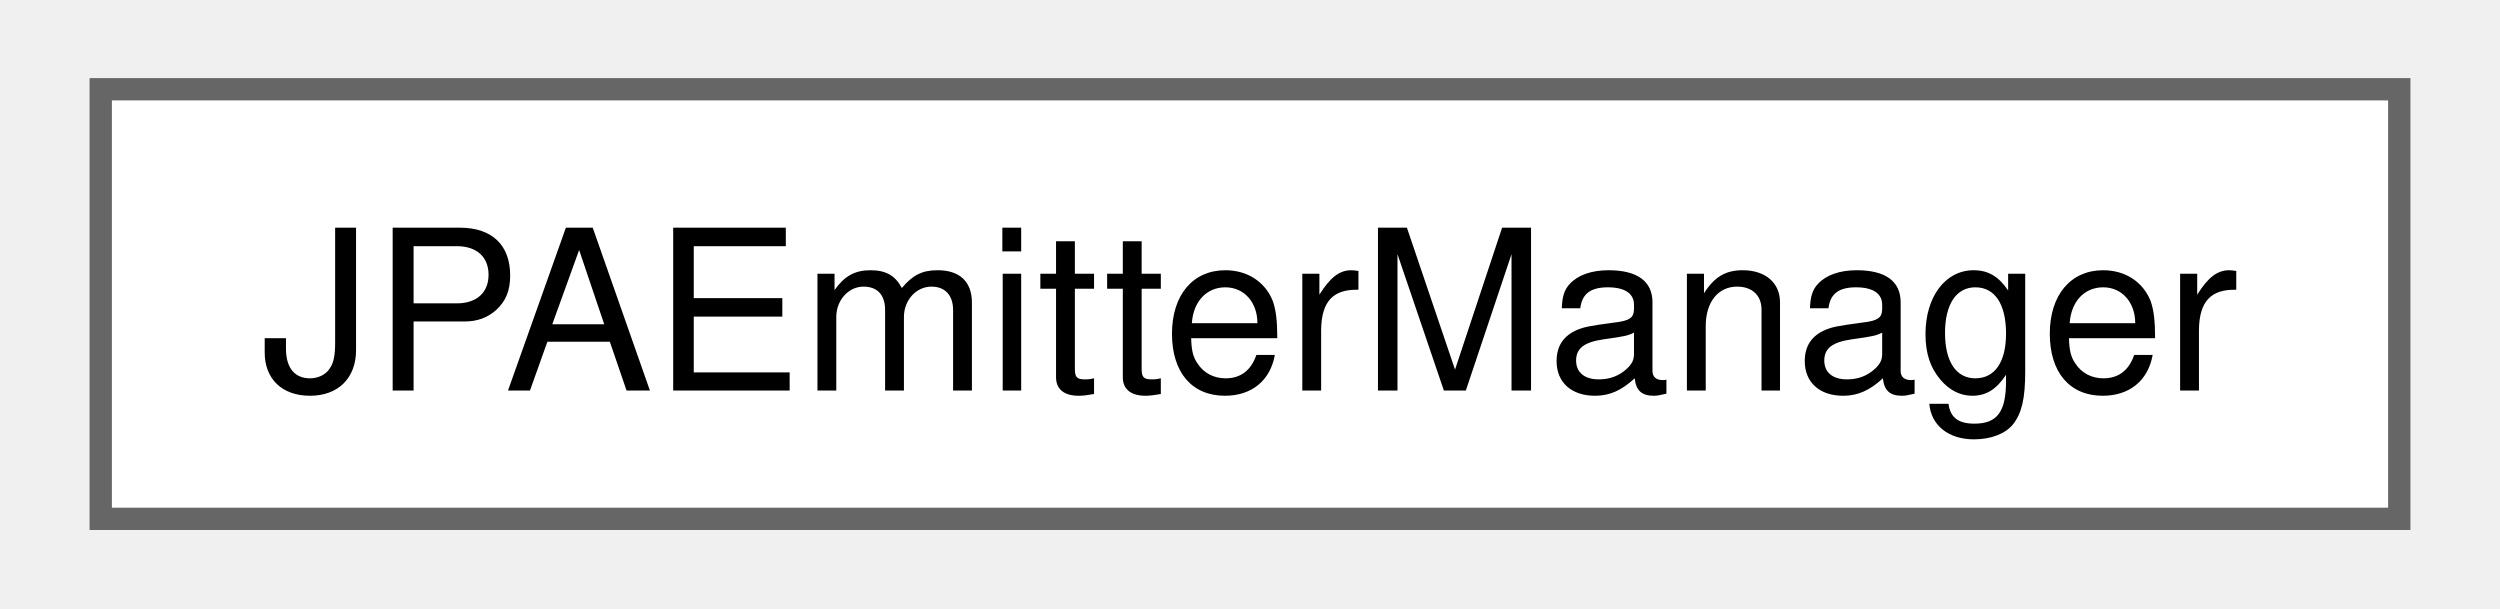
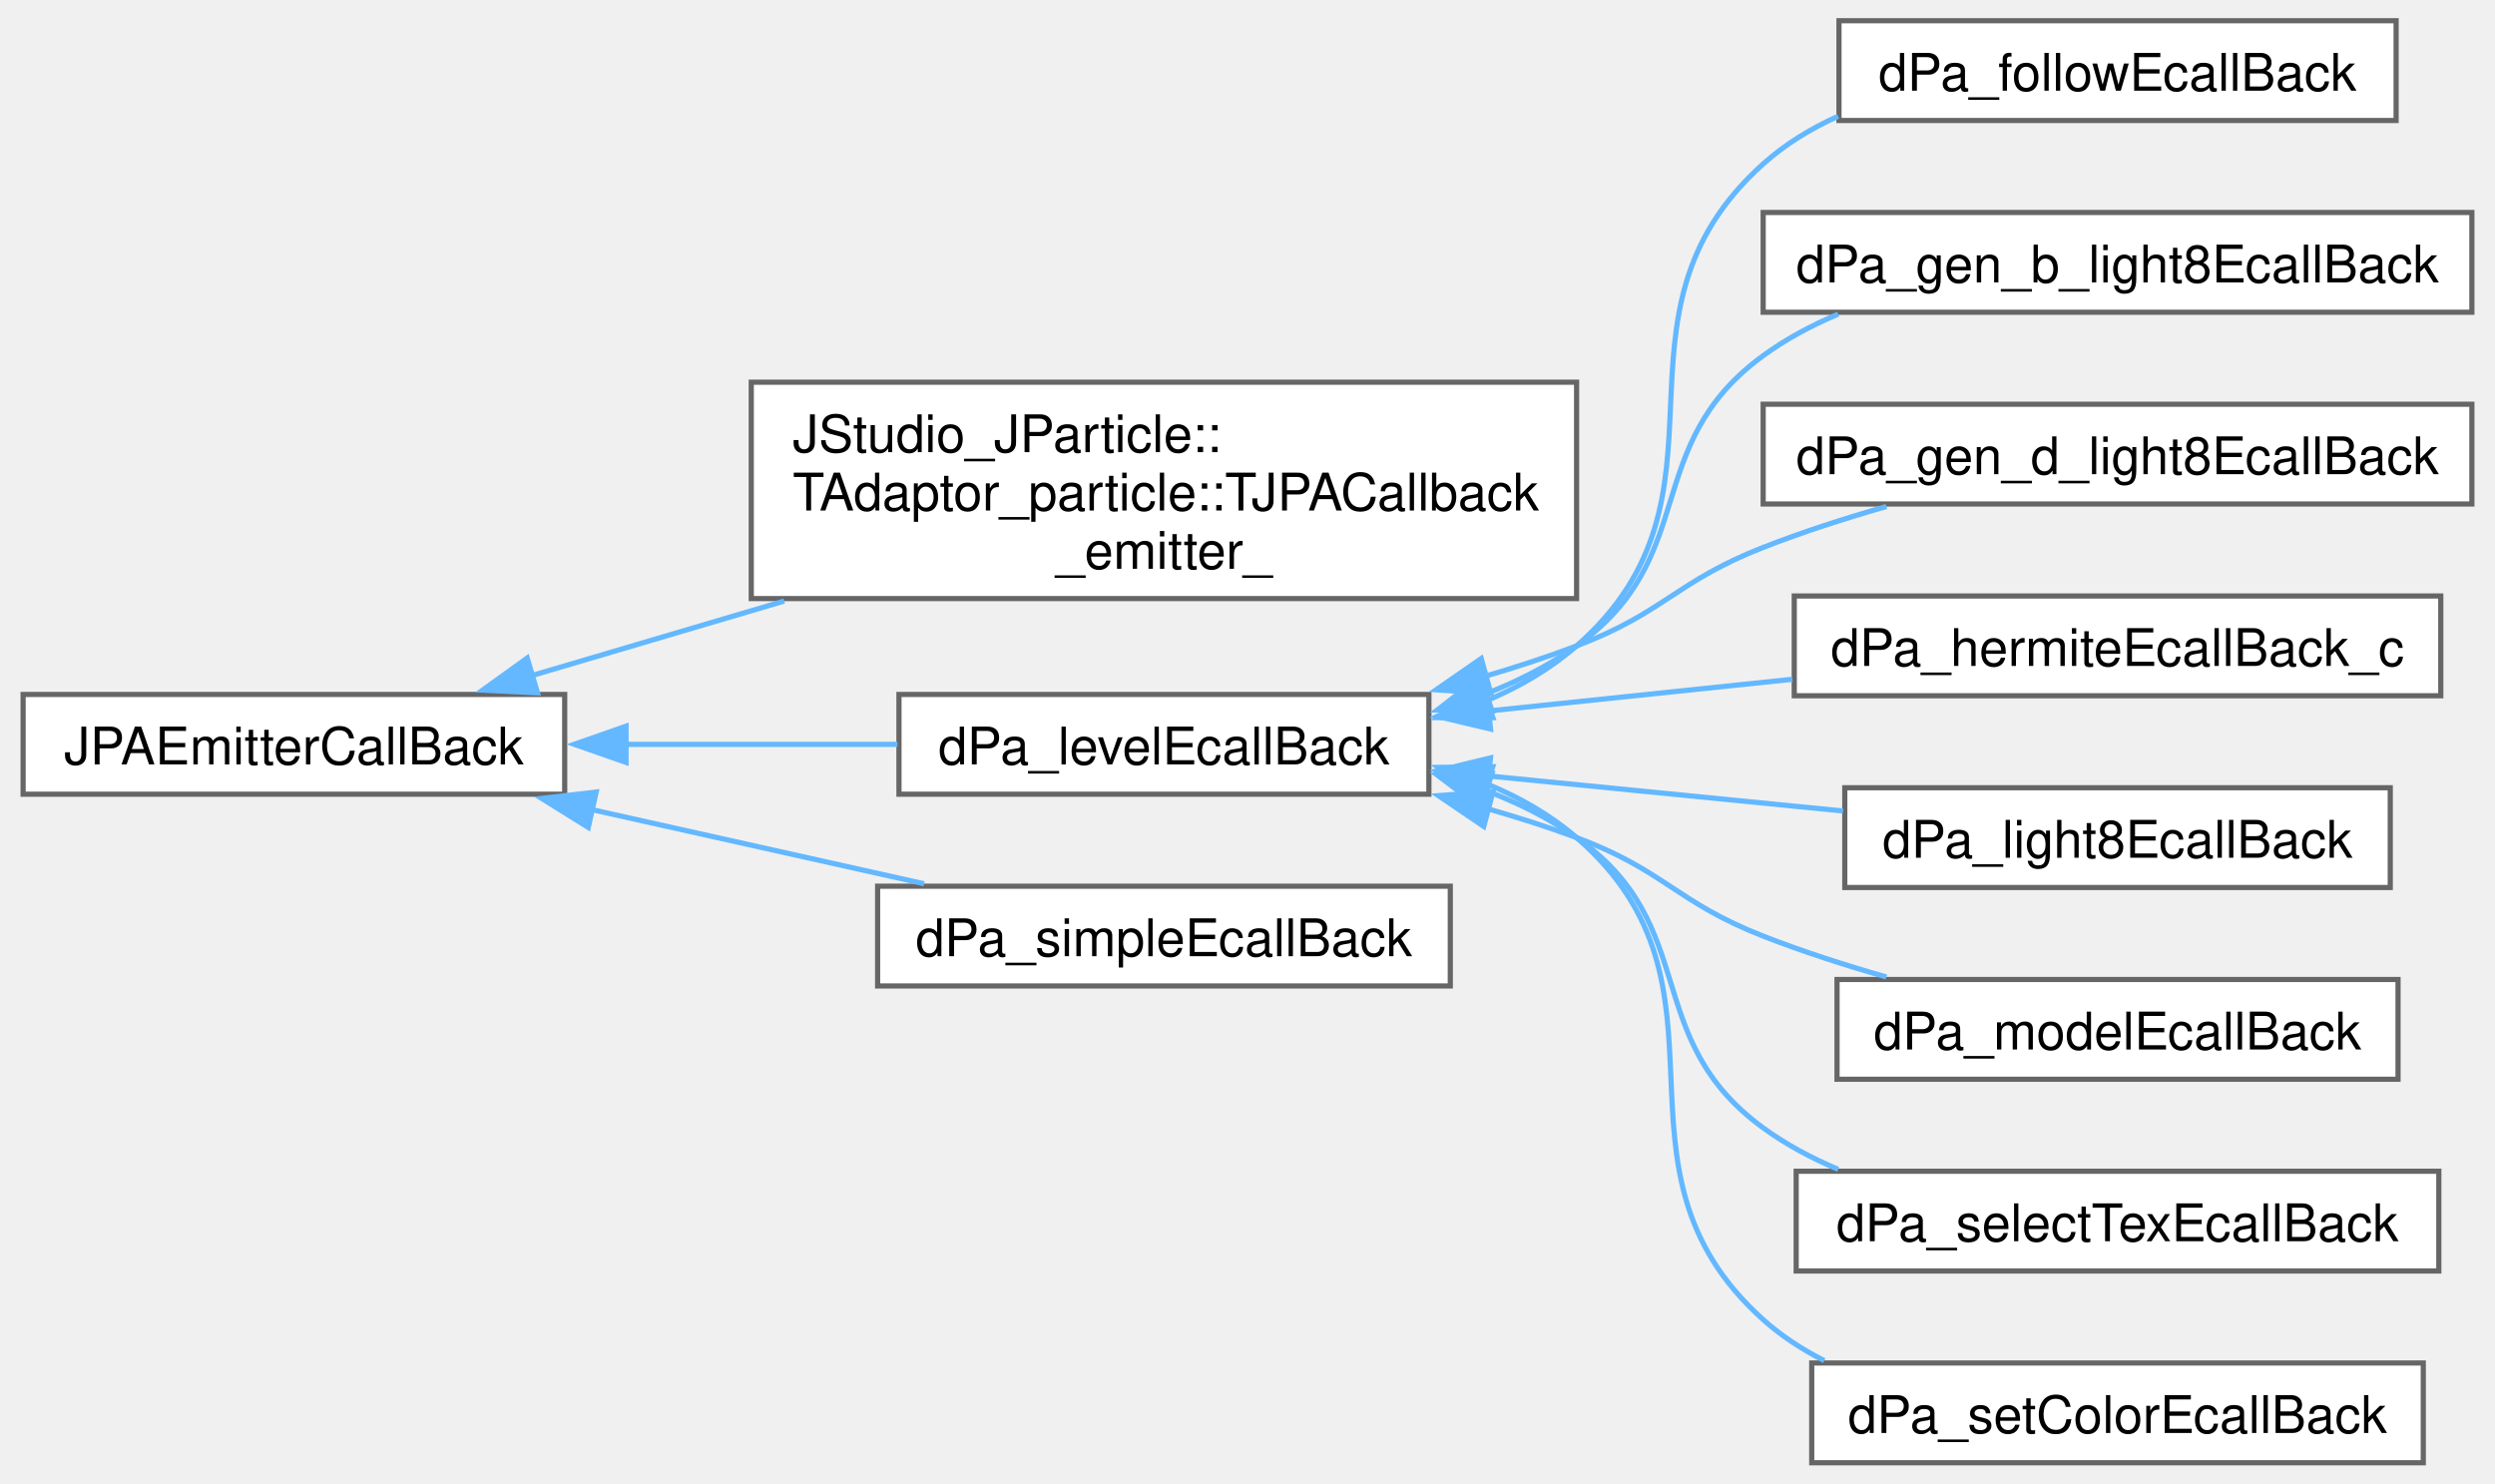
- <svg xmlns="http://www.w3.org/2000/svg" xmlns:xlink="http://www.w3.org/1999/xlink" width="111pt" height="27pt" viewBox="0.00 0.00 111.00 27.25">
-   <g id="graph0" class="graph" transform="scale(1 1) rotate(0) translate(4 23.25)">
+ <svg xmlns="http://www.w3.org/2000/svg" xmlns:xlink="http://www.w3.org/1999/xlink" width="481pt" height="286pt" viewBox="0.00 0.00 480.50 286.25">
+   <g id="graph0" class="graph" transform="scale(1 1) rotate(0) translate(4 282.25)">
    <g id="Node000000" class="node">
      <g id="a_Node000000">
-         <a xlink:href="classJPAEmitterManager.html" target="_top" xlink:title=" ">
-           <polygon fill="white" stroke="#666666" points="103,-19.25 0,-19.25 0,0 103,0 103,-19.25" />
-           <text text-anchor="middle" x="51.5" y="-5.75" font-family="Helvetica,sans-Serif" font-size="10.00">JPAEmitterManager</text>
+         <a xlink:href="classJPAEmitterCallBack.html" target="_top" xlink:title=" ">
+           <polygon fill="white" stroke="#666666" points="104.5,-148.25 0,-148.25 0,-129 104.5,-129 104.5,-148.25" />
+           <text text-anchor="middle" x="52.25" y="-134.75" font-family="Helvetica,sans-Serif" font-size="10.00">JPAEmitterCallBack</text>
+         </a>
+       </g>
+     </g>
+     <g id="Node000001" class="node">
+       <g id="a_Node000001">
+         <a xlink:href="structJStudio__JParticle_1_1TAdaptor__particle_1_1TJPACallback__emitter__.html" target="_top" xlink:title=" ">
+           <polygon fill="white" stroke="#666666" points="299.75,-208.5 140.5,-208.5 140.5,-166.75 299.75,-166.75 299.75,-208.5" />
+           <text text-anchor="start" x="148.5" y="-195" font-family="Helvetica,sans-Serif" font-size="10.00">JStudio_JParticle::</text>
+           <text text-anchor="start" x="148.5" y="-183.75" font-family="Helvetica,sans-Serif" font-size="10.00">TAdaptor_particle::TJPACallback</text>
+           <text text-anchor="middle" x="220.12" y="-172.5" font-family="Helvetica,sans-Serif" font-size="10.00">_emitter_</text>
+         </a>
+       </g>
+     </g>
+     <g id="edge1378_Node000000_Node000001" class="edge">
+       <g id="a_edge1378_Node000000_Node000001">
+         <a xlink:title=" ">
+           <path fill="none" stroke="#63b8ff" d="M98.23,-151.91C113.23,-156.34 130.34,-161.4 146.87,-166.28" />
+           <polygon fill="#63b8ff" stroke="#63b8ff" points="99.25,-148.56 88.67,-149.09 97.27,-155.28 99.25,-148.56" />
+         </a>
+       </g>
+     </g>
+     <g id="Node000002" class="node">
+       <g id="a_Node000002">
+         <a xlink:href="classdPa__levelEcallBack.html" target="_top" xlink:title=" ">
+           <polygon fill="white" stroke="#666666" points="271.25,-148.25 169,-148.25 169,-129 271.25,-129 271.25,-148.25" />
+           <text text-anchor="middle" x="220.12" y="-134.75" font-family="Helvetica,sans-Serif" font-size="10.00">dPa_levelEcallBack</text>
+         </a>
+       </g>
+     </g>
+     <g id="edge1379_Node000000_Node000002" class="edge">
+       <g id="a_edge1379_Node000000_Node000002">
+         <a xlink:title=" ">
+           <path fill="none" stroke="#63b8ff" d="M116.05,-138.62C133.45,-138.62 152.12,-138.62 168.72,-138.62" />
+           <polygon fill="#63b8ff" stroke="#63b8ff" points="116.34,-135.13 106.34,-138.63 116.34,-142.13 116.34,-135.13" />
+         </a>
+       </g>
+     </g>
+     <g id="Node000011" class="node">
+       <g id="a_Node000011">
+         <a xlink:href="classdPa__simpleEcallBack.html" target="_top" xlink:title=" ">
+           <polygon fill="white" stroke="#666666" points="275.38,-111.25 164.88,-111.25 164.88,-92 275.38,-92 275.38,-111.25" />
+           <text text-anchor="middle" x="220.12" y="-97.75" font-family="Helvetica,sans-Serif" font-size="10.00">dPa_simpleEcallBack</text>
+         </a>
+       </g>
+     </g>
+     <g id="edge1388_Node000000_Node000011" class="edge">
+       <g id="a_edge1388_Node000000_Node000011">
+         <a xlink:title=" ">
+           <path fill="none" stroke="#63b8ff" d="M109.59,-126.06C130.54,-121.38 154.02,-116.15 173.85,-111.72" />
+           <polygon fill="#63b8ff" stroke="#63b8ff" points="109.05,-122.59 100.05,-128.19 110.58,-129.42 109.05,-122.59" />
+         </a>
+       </g>
+     </g>
+     <g id="Node000003" class="node">
+       <g id="a_Node000003">
+         <a xlink:href="classdPa__followEcallBack.html" target="_top" xlink:title=" ">
+           <polygon fill="white" stroke="#666666" points="457.88,-278.25 350.38,-278.25 350.38,-259 457.88,-259 457.88,-278.25" />
+           <text text-anchor="middle" x="404.12" y="-264.75" font-family="Helvetica,sans-Serif" font-size="10.00">dPa_followEcallBack</text>
+         </a>
+       </g>
+     </g>
+     <g id="edge1380_Node000002_Node000003" class="edge">
+       <g id="a_edge1380_Node000002_Node000003">
+         <a xlink:title=" ">
+           <path fill="none" stroke="#63b8ff" d="M282.43,-147.07C288.73,-149.73 294.67,-153.18 299.75,-157.62 333.09,-186.83 302.76,-221.03 335.75,-250.62 339.99,-254.43 344.94,-257.44 350.2,-259.82" />
+           <polygon fill="#63b8ff" stroke="#63b8ff" points="283.6,-143.77 273.01,-143.78 281.3,-150.38 283.6,-143.77" />
+         </a>
+       </g>
+     </g>
+     <g id="Node000004" class="node">
+       <g id="a_Node000004">
+         <a xlink:href="classdPa__gen__b__light8EcallBack.html" target="_top" xlink:title=" ">
+           <polygon fill="white" stroke="#666666" points="472.5,-241.25 335.75,-241.25 335.75,-222 472.5,-222 472.5,-241.25" />
+           <text text-anchor="middle" x="404.12" y="-227.75" font-family="Helvetica,sans-Serif" font-size="10.00">dPa_gen_b_light8EcallBack</text>
+         </a>
+       </g>
+     </g>
+     <g id="edge1381_Node000002_Node000004" class="edge">
+       <g id="a_edge1381_Node000002_Node000004">
+         <a xlink:title=" ">
+           <path fill="none" stroke="#63b8ff" d="M282.11,-148.33C288.38,-150.77 294.4,-153.82 299.75,-157.62 323.86,-174.78 311.85,-196.19 335.75,-213.62 340.15,-216.84 345.09,-219.47 350.23,-221.64" />
+           <polygon fill="#63b8ff" stroke="#63b8ff" points="283.44,-145.08 272.85,-145.24 281.23,-151.72 283.44,-145.08" />
+         </a>
+       </g>
+     </g>
+     <g id="Node000005" class="node">
+       <g id="a_Node000005">
+         <a xlink:href="classdPa__gen__d__light8EcallBack.html" target="_top" xlink:title=" ">
+           <polygon fill="white" stroke="#666666" points="472.5,-204.25 335.75,-204.25 335.75,-185 472.5,-185 472.5,-204.25" />
+           <text text-anchor="middle" x="404.12" y="-190.75" font-family="Helvetica,sans-Serif" font-size="10.00">dPa_gen_d_light8EcallBack</text>
+         </a>
+       </g>
+     </g>
+     <g id="edge1382_Node000002_Node000005" class="edge">
+       <g id="a_edge1382_Node000002_Node000005">
+         <a xlink:title=" ">
+           <path fill="none" stroke="#63b8ff" d="M282.06,-151.75C288.1,-153.52 294.09,-155.48 299.75,-157.62 316.67,-164.02 318.9,-170.03 335.75,-176.62 343.3,-179.58 351.52,-182.23 359.53,-184.52" />
+           <polygon fill="#63b8ff" stroke="#63b8ff" points="283.21,-148.44 272.64,-149.15 281.35,-155.18 283.21,-148.44" />
+         </a>
+       </g>
+     </g>
+     <g id="Node000006" class="node">
+       <g id="a_Node000006">
+         <a xlink:href="classdPa__hermiteEcallBack__c.html" target="_top" xlink:title=" ">
+           <polygon fill="white" stroke="#666666" points="466.5,-167.25 341.75,-167.25 341.75,-148 466.5,-148 466.5,-167.25" />
+           <text text-anchor="middle" x="404.12" y="-153.75" font-family="Helvetica,sans-Serif" font-size="10.00">dPa_hermiteEcallBack_c</text>
+         </a>
+       </g>
+     </g>
+     <g id="edge1383_Node000002_Node000006" class="edge">
+       <g id="a_edge1383_Node000002_Node000006">
+         <a xlink:title=" ">
+           <path fill="none" stroke="#63b8ff" d="M282.56,-145.04C301.53,-147.02 322.41,-149.2 341.4,-151.18" />
+           <polygon fill="#63b8ff" stroke="#63b8ff" points="283.15,-141.58 272.84,-144.02 282.43,-148.54 283.15,-141.58" />
+         </a>
+       </g>
+     </g>
+     <g id="Node000007" class="node">
+       <g id="a_Node000007">
+         <a xlink:href="classdPa__light8EcallBack.html" target="_top" xlink:title=" ">
+           <polygon fill="white" stroke="#666666" points="456.75,-130.25 351.5,-130.25 351.5,-111 456.75,-111 456.75,-130.25" />
+           <text text-anchor="middle" x="404.12" y="-116.75" font-family="Helvetica,sans-Serif" font-size="10.00">dPa_light8EcallBack</text>
+         </a>
+       </g>
+     </g>
+     <g id="edge1384_Node000002_Node000007" class="edge">
+       <g id="a_edge1384_Node000002_Node000007">
+         <a xlink:title=" ">
+           <path fill="none" stroke="#63b8ff" d="M282.7,-132.53C304.95,-130.33 329.83,-127.87 351.17,-125.76" />
+           <polygon fill="#63b8ff" stroke="#63b8ff" points="282.45,-129.04 272.85,-133.51 283.14,-136.01 282.45,-129.04" />
+         </a>
+       </g>
+     </g>
+     <g id="Node000008" class="node">
+       <g id="a_Node000008">
+         <a xlink:href="classdPa__modelEcallBack.html" target="_top" xlink:title=" ">
+           <polygon fill="white" stroke="#666666" points="458.25,-93.25 350,-93.25 350,-74 458.25,-74 458.25,-93.25" />
+           <text text-anchor="middle" x="404.12" y="-79.75" font-family="Helvetica,sans-Serif" font-size="10.00">dPa_modelEcallBack</text>
+         </a>
+       </g>
+     </g>
+     <g id="edge1385_Node000002_Node000008" class="edge">
+       <g id="a_edge1385_Node000002_Node000008">
+         <a xlink:title=" ">
+           <path fill="none" stroke="#63b8ff" d="M282.33,-126.27C288.28,-124.57 294.17,-122.7 299.75,-120.62 316.71,-114.33 318.9,-108.22 335.75,-101.62 343.3,-98.67 351.52,-96.02 359.53,-93.73" />
+           <polygon fill="#63b8ff" stroke="#63b8ff" points="281.84,-122.78 273.07,-128.73 283.64,-129.54 281.84,-122.78" />
+         </a>
+       </g>
+     </g>
+     <g id="Node000009" class="node">
+       <g id="a_Node000009">
+         <a xlink:href="classdPa__selectTexEcallBack.html" target="_top" xlink:title=" ">
+           <polygon fill="white" stroke="#666666" points="466.12,-56.25 342.12,-56.25 342.12,-37 466.12,-37 466.12,-56.25" />
+           <text text-anchor="middle" x="404.12" y="-42.75" font-family="Helvetica,sans-Serif" font-size="10.00">dPa_selectTexEcallBack</text>
+         </a>
+       </g>
+     </g>
+     <g id="edge1386_Node000002_Node000009" class="edge">
+       <g id="a_edge1386_Node000002_Node000009">
+         <a xlink:title=" ">
+           <path fill="none" stroke="#63b8ff" d="M282.1,-129.75C288.37,-127.38 294.39,-124.39 299.75,-120.62 323.96,-103.62 311.85,-82.06 335.75,-64.62 340.15,-61.41 345.09,-58.78 350.23,-56.61" />
+           <polygon fill="#63b8ff" stroke="#63b8ff" points="281.28,-126.34 272.83,-132.72 283.42,-133 281.28,-126.34" />
+         </a>
+       </g>
+     </g>
+     <g id="Node000010" class="node">
+       <g id="a_Node000010">
+         <a xlink:href="classdPa__setColorEcallBack.html" target="_top" xlink:title=" ">
+           <polygon fill="white" stroke="#666666" points="463.12,-19.25 345.12,-19.25 345.12,0 463.12,0 463.12,-19.25" />
+           <text text-anchor="middle" x="404.12" y="-5.75" font-family="Helvetica,sans-Serif" font-size="10.00">dPa_setColorEcallBack</text>
+         </a>
+       </g>
+     </g>
+     <g id="edge1387_Node000002_Node000010" class="edge">
+       <g id="a_edge1387_Node000002_Node000010">
+         <a xlink:title=" ">
+           <path fill="none" stroke="#63b8ff" d="M282.41,-131C288.71,-128.41 294.66,-125.03 299.75,-120.62 333.27,-91.62 302.76,-57.22 335.75,-27.62 339.26,-24.47 343.27,-21.86 347.54,-19.7" />
+           <polygon fill="#63b8ff" stroke="#63b8ff" points="281.34,-127.67 272.98,-134.18 283.58,-134.3 281.34,-127.67" />
        </a>
      </g>
    </g>
  </g>
</svg>
